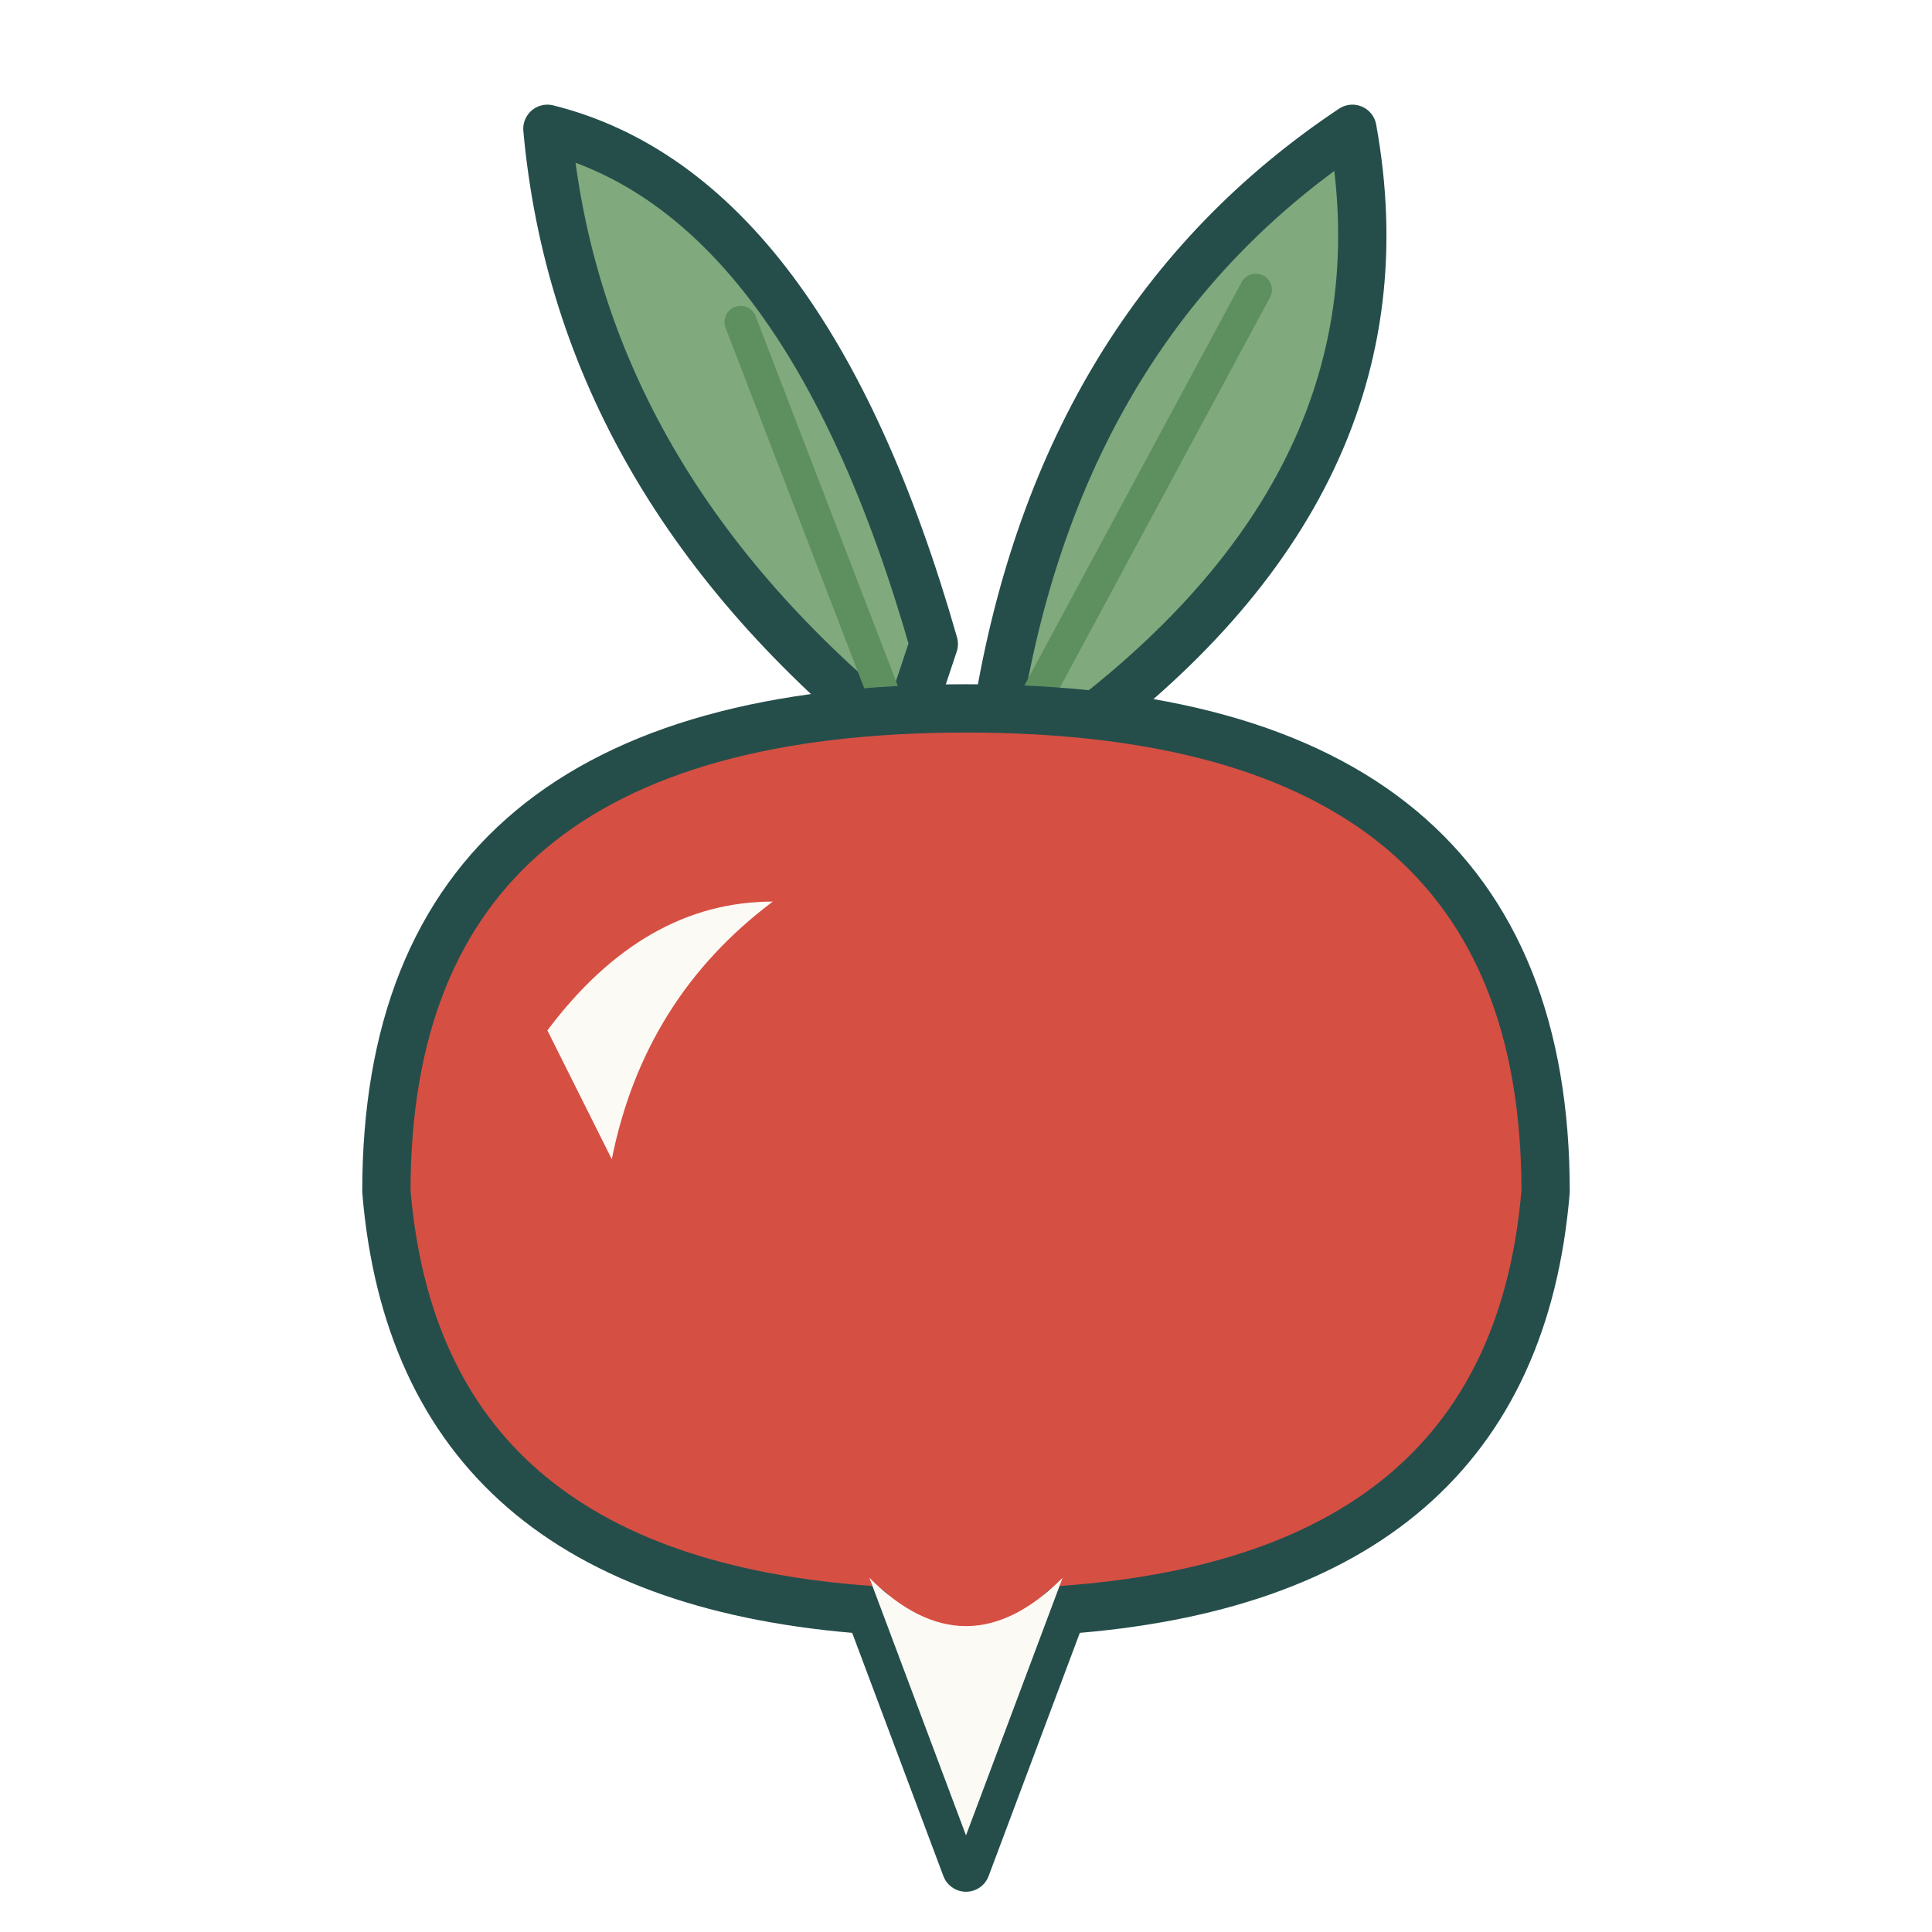
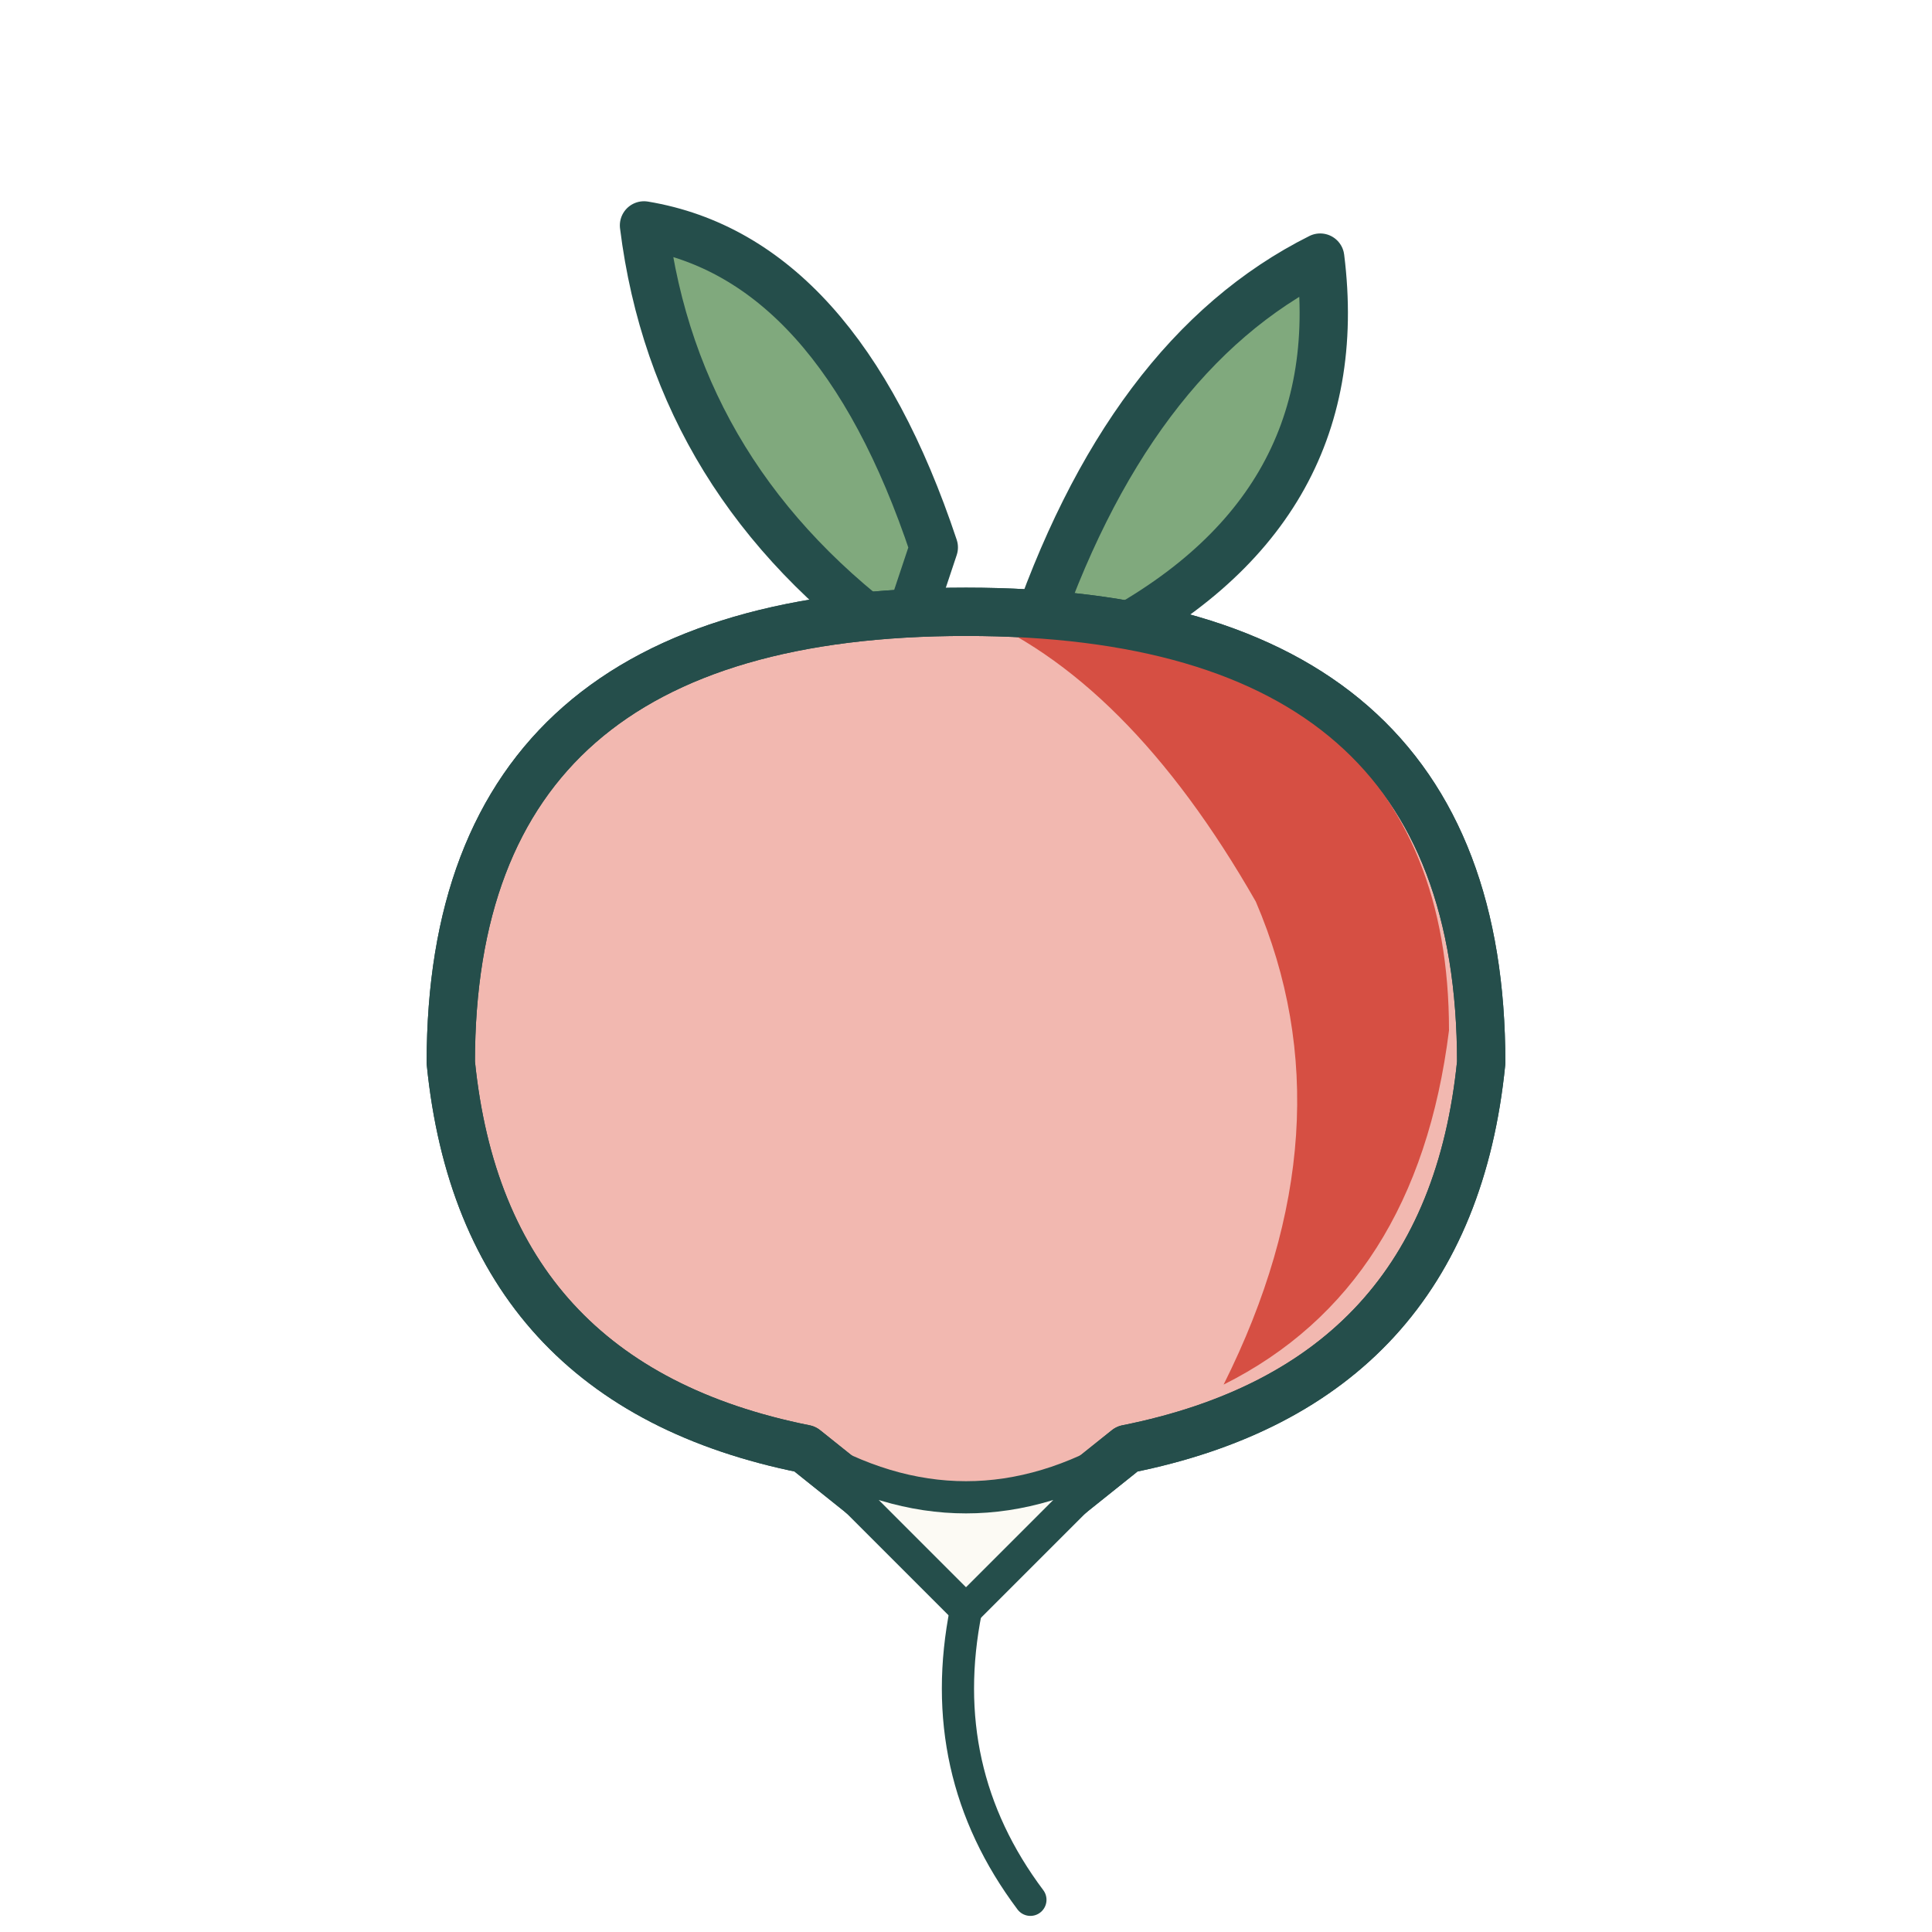
<svg xmlns="http://www.w3.org/2000/svg" viewBox="0 0 120 120">
  <g fill="none" stroke="#254E4B" stroke-width="3" stroke-linecap="round" stroke-linejoin="round">
-     <path d="M56 46Q36 30 34 8Q50 12 58 40ZM62 44Q66 20 84 8Q88 30 66 46Z" fill="#80A97D" />
-     <path d="M56 46L46 20M64 44L78 18" stroke="#5E8F5F" stroke-width="2" />
-     <path d="M60 44Q96 44 96 74Q94 98 66 100L60 116L54 100Q26 98 24 74Q24 44 60 44Z" fill="#D64F43" />
-     <path d="M54 98Q60 104 66 98L60 114Z" fill="#FCFAF4" stroke="none" />
-     <path d="M34 64Q40 56 48 56Q40 62 38 72Z" fill="#FCFAF4" stroke="none" />
+     <path d="M56 40Q42 30 40 14Q52 16 58 34ZM64 40Q70 22 82 16Q84 32 68 40Z" fill="#80A97D" />
+     <path d="M60 38Q92 38 92 66Q90 86 70 90L60 98L50 90Q30 86 28 66Q28 38 60 38Z" fill="#F2B8B0" />
+     <path d="M60 38Q90 40 90 64Q88 80 76 86Q84 70 78 56Q70 42 60 38Z" fill="#D64F43" stroke="none" />
+     <path d="M60 38Q92 38 92 66Q90 86 70 90L60 98L50 90Q30 86 28 66Q28 38 60 38Z" />
+     <path d="M50 90Q60 96 70 90L60 100Z" fill="#FCFAF4" stroke-width="2" />
+     <path d="M60 100Q58 110 64 118" stroke-width="2" />
  </g>
</svg>
